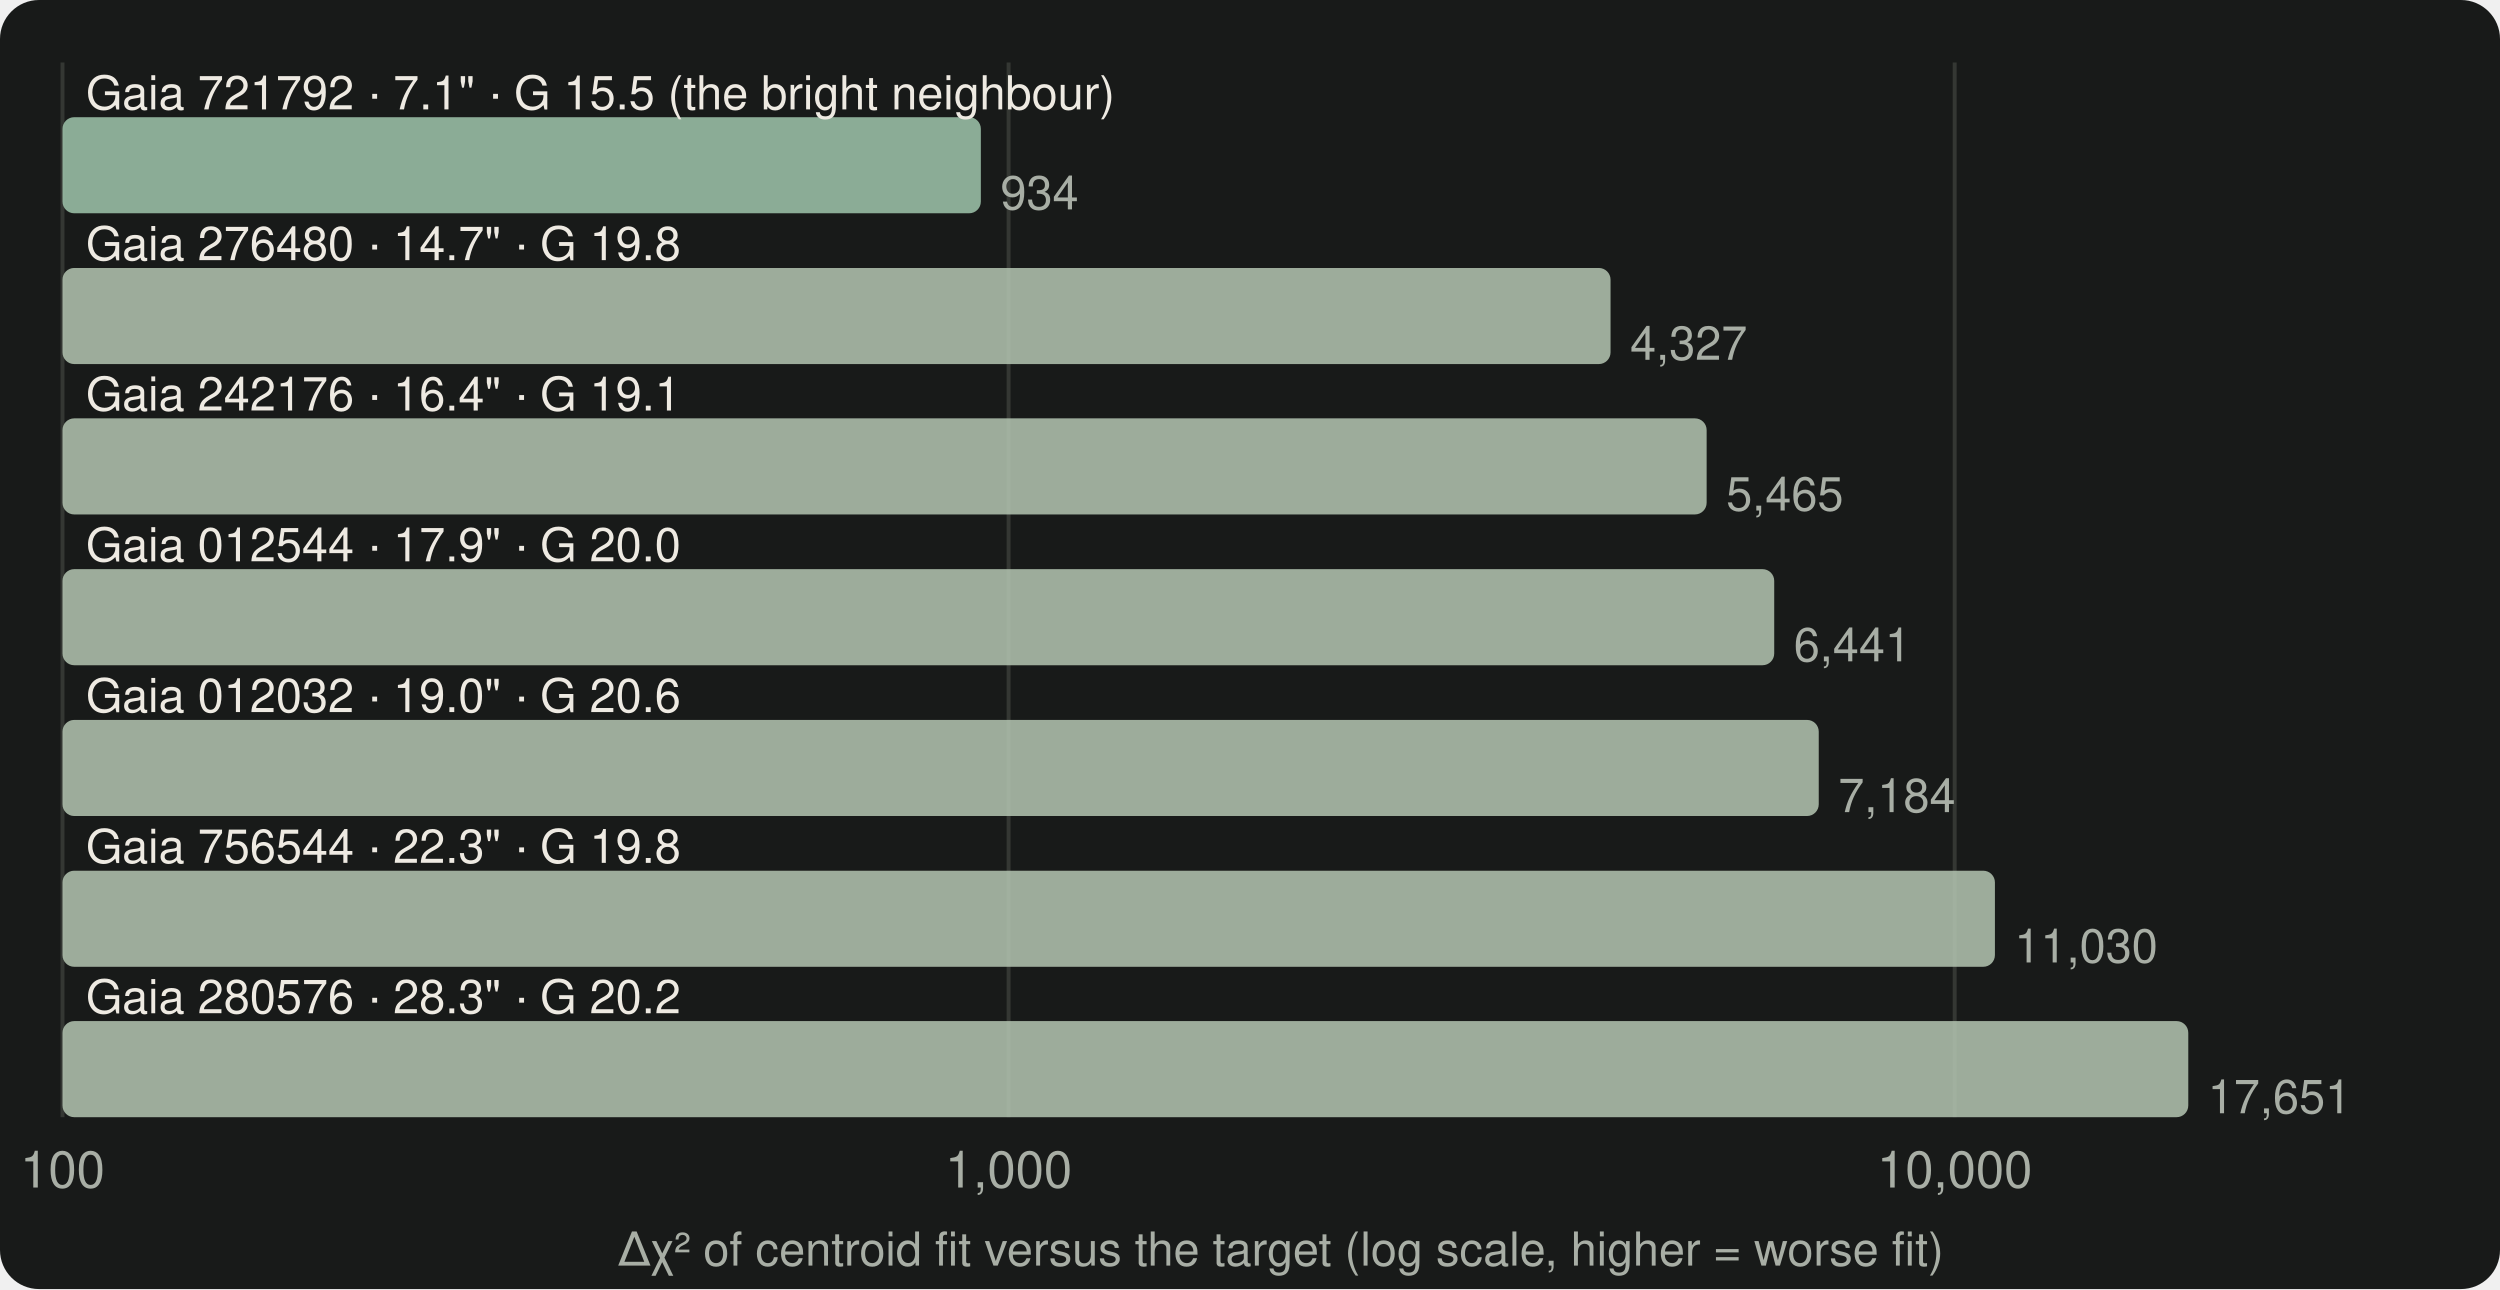
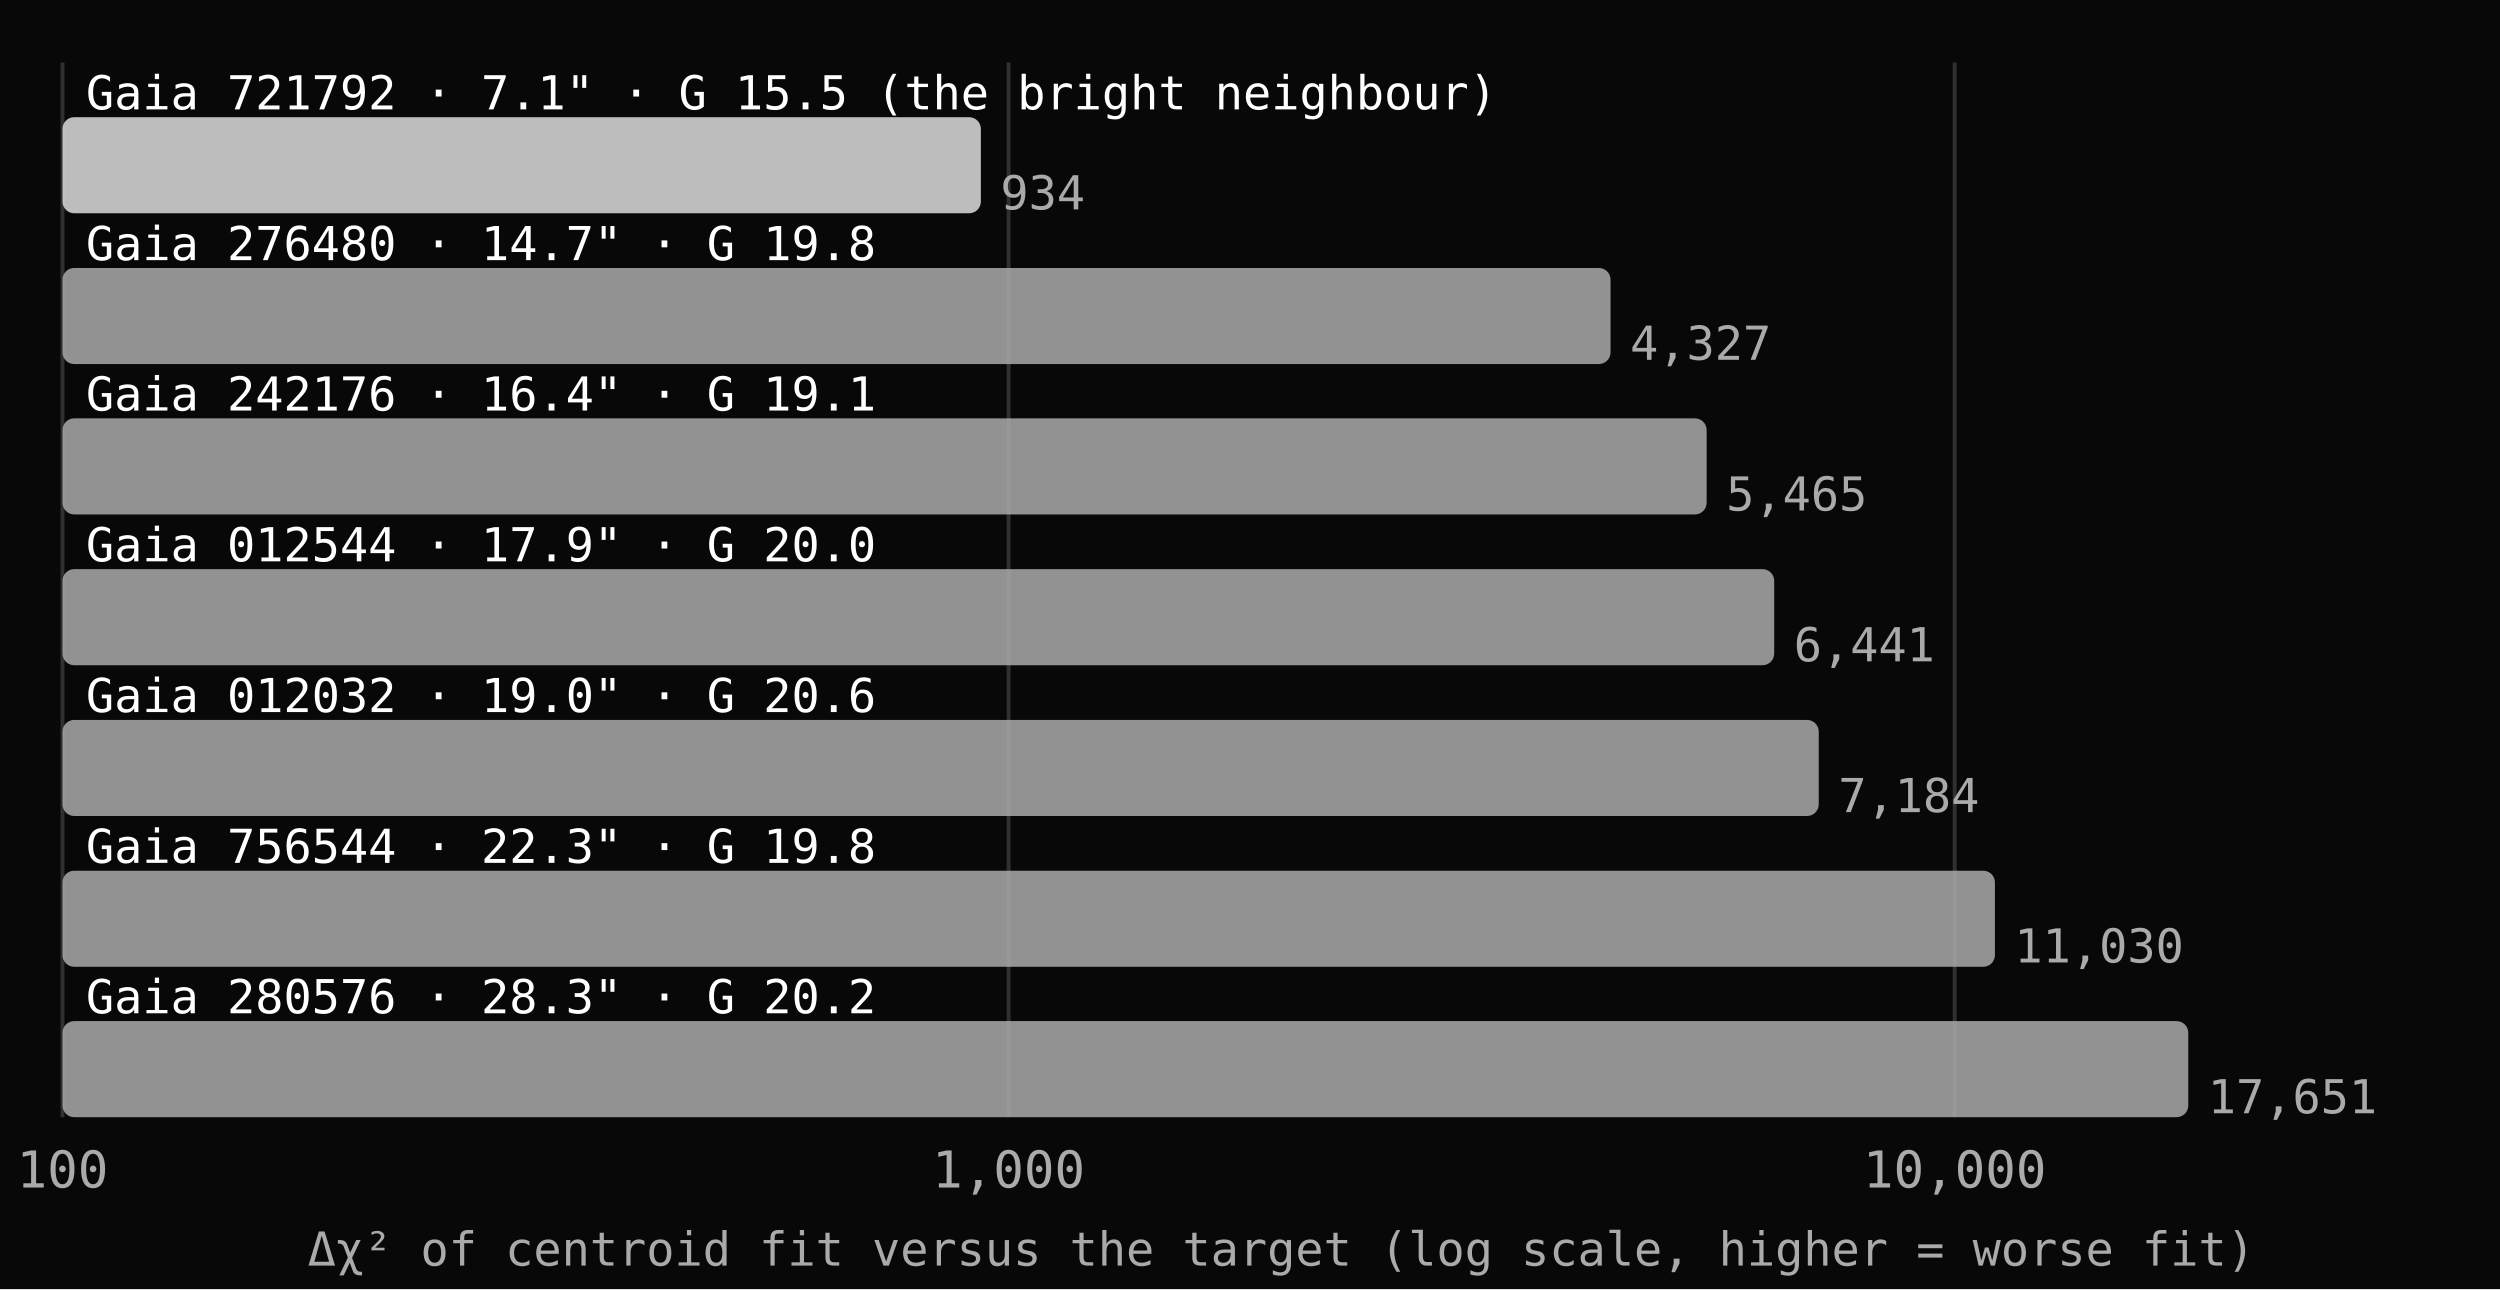
<svg xmlns="http://www.w3.org/2000/svg" viewBox="0 0 640 330" role="img" aria-labelledby="t d">
-   <rect width="640" height="330" fill="#181a19" rx="10" />
-   <line x1="16.0" y1="16.0" x2="16.0" y2="286.0" stroke="#343733" stroke-width="1" />
-   <text x="16.0" y="304.0" font-size="13" fill="#a8aea5" text-anchor="middle" font-weight="400" font-family="Helvetica Neue,Helvetica,sans-serif">100</text>
-   <line x1="258.2" y1="16.0" x2="258.2" y2="286.0" stroke="#343733" stroke-width="1" />
-   <text x="258.2" y="304.0" font-size="13" fill="#a8aea5" text-anchor="middle" font-weight="400" font-family="Helvetica Neue,Helvetica,sans-serif">1,000</text>
-   <line x1="500.4" y1="16.0" x2="500.4" y2="286.0" stroke="#343733" stroke-width="1" />
-   <text x="500.4" y="304.0" font-size="13" fill="#a8aea5" text-anchor="middle" font-weight="400" font-family="Helvetica Neue,Helvetica,sans-serif">10,000</text>
-   <text x="328.0" y="324.0" font-size="12" fill="#a8aea5" text-anchor="middle" font-weight="400" font-family="Helvetica Neue,Helvetica,sans-serif">Δχ² of centroid fit versus the target (log scale, higher = worse fit)</text>
-   <rect x="16.0" y="30.0" width="235.1" height="24.6" fill="#9fc5ac" rx="3" opacity="0.85" />
-   <text x="22.0" y="28.0" font-size="12" fill="#eeeae2" text-anchor="start" font-weight="400" font-family="Helvetica Neue,Helvetica,sans-serif">Gaia 721792 · 7.1" · G 15.5  (the bright neighbour)</text>
-   <text x="256.1" y="53.6" font-size="12" fill="#a8aea5" text-anchor="start" font-weight="400" font-family="Helvetica Neue,Helvetica,sans-serif">934</text>
-   <rect x="16.0" y="68.6" width="396.3" height="24.6" fill="#b4c6b2" rx="3" opacity="0.85" />
-   <text x="22.0" y="66.6" font-size="12" fill="#eeeae2" text-anchor="start" font-weight="400" font-family="Helvetica Neue,Helvetica,sans-serif">Gaia 276480 · 14.7" · G 19.8</text>
-   <text x="417.3" y="92.1" font-size="12" fill="#a8aea5" text-anchor="start" font-weight="400" font-family="Helvetica Neue,Helvetica,sans-serif">4,327</text>
-   <rect x="16.0" y="107.1" width="420.9" height="24.6" fill="#b4c6b2" rx="3" opacity="0.85" />
-   <text x="22.0" y="105.1" font-size="12" fill="#eeeae2" text-anchor="start" font-weight="400" font-family="Helvetica Neue,Helvetica,sans-serif">Gaia 242176 · 16.4" · G 19.1</text>
-   <text x="441.9" y="130.7" font-size="12" fill="#a8aea5" text-anchor="start" font-weight="400" font-family="Helvetica Neue,Helvetica,sans-serif">5,465</text>
-   <rect x="16.0" y="145.7" width="438.2" height="24.6" fill="#b4c6b2" rx="3" opacity="0.85" />
-   <text x="22.0" y="143.7" font-size="12" fill="#eeeae2" text-anchor="start" font-weight="400" font-family="Helvetica Neue,Helvetica,sans-serif">Gaia 012544 · 17.9" · G 20.0</text>
-   <text x="459.2" y="169.3" font-size="12" fill="#a8aea5" text-anchor="start" font-weight="400" font-family="Helvetica Neue,Helvetica,sans-serif">6,441</text>
-   <rect x="16.0" y="184.3" width="449.6" height="24.6" fill="#b4c6b2" rx="3" opacity="0.85" />
-   <text x="22.0" y="182.3" font-size="12" fill="#eeeae2" text-anchor="start" font-weight="400" font-family="Helvetica Neue,Helvetica,sans-serif">Gaia 012032 · 19.0" · G 20.6</text>
-   <text x="470.6" y="207.9" font-size="12" fill="#a8aea5" text-anchor="start" font-weight="400" font-family="Helvetica Neue,Helvetica,sans-serif">7,184</text>
-   <rect x="16.0" y="222.9" width="494.7" height="24.6" fill="#b4c6b2" rx="3" opacity="0.85" />
-   <text x="22.0" y="220.9" font-size="12" fill="#eeeae2" text-anchor="start" font-weight="400" font-family="Helvetica Neue,Helvetica,sans-serif">Gaia 756544 · 22.3" · G 19.8</text>
-   <text x="515.7" y="246.4" font-size="12" fill="#a8aea5" text-anchor="start" font-weight="400" font-family="Helvetica Neue,Helvetica,sans-serif">11,030</text>
-   <rect x="16.0" y="261.4" width="544.2" height="24.6" fill="#b4c6b2" rx="3" opacity="0.85" />
-   <text x="22.0" y="259.4" font-size="12" fill="#eeeae2" text-anchor="start" font-weight="400" font-family="Helvetica Neue,Helvetica,sans-serif">Gaia 280576 · 28.3" · G 20.2</text>
-   <text x="565.2" y="285.0" font-size="12" fill="#a8aea5" text-anchor="start" font-weight="400" font-family="Helvetica Neue,Helvetica,sans-serif">17,651</text>
+   <rect width="640" height="330" fill="#080808" rx="0" />
+   <line x1="16.0" y1="16.0" x2="16.0" y2="286.0" stroke="#303030" stroke-width="1" />
+   <text x="16.0" y="304.0" font-size="13" fill="#aaaaaa" text-anchor="middle" font-weight="400" font-family="IBM Plex Mono,monospace">100</text>
+   <line x1="258.2" y1="16.0" x2="258.2" y2="286.0" stroke="#303030" stroke-width="1" />
+   <text x="258.2" y="304.0" font-size="13" fill="#aaaaaa" text-anchor="middle" font-weight="400" font-family="IBM Plex Mono,monospace">1,000</text>
+   <line x1="500.4" y1="16.0" x2="500.4" y2="286.0" stroke="#303030" stroke-width="1" />
+   <text x="500.4" y="304.0" font-size="13" fill="#aaaaaa" text-anchor="middle" font-weight="400" font-family="IBM Plex Mono,monospace">10,000</text>
+   <text x="328.0" y="324.0" font-size="12" fill="#aaaaaa" text-anchor="middle" font-weight="400" font-family="IBM Plex Mono,monospace">Δχ² of centroid fit versus the target (log scale, higher = worse fit)</text>
+   <rect x="16.0" y="30.0" width="235.1" height="24.6" fill="#dddddd" rx="3" opacity="0.85" />
+   <text x="22.0" y="28.0" font-size="12" fill="#ffffff" text-anchor="start" font-weight="400" font-family="IBM Plex Mono,monospace">Gaia 721792 · 7.1" · G 15.5  (the bright neighbour)</text>
+   <text x="256.1" y="53.6" font-size="12" fill="#aaaaaa" text-anchor="start" font-weight="400" font-family="IBM Plex Mono,monospace">934</text>
+   <rect x="16.0" y="68.6" width="396.3" height="24.6" fill="#aaaaaa" rx="3" opacity="0.85" />
+   <text x="22.0" y="66.6" font-size="12" fill="#ffffff" text-anchor="start" font-weight="400" font-family="IBM Plex Mono,monospace">Gaia 276480 · 14.7" · G 19.8</text>
+   <text x="417.3" y="92.1" font-size="12" fill="#aaaaaa" text-anchor="start" font-weight="400" font-family="IBM Plex Mono,monospace">4,327</text>
+   <rect x="16.0" y="107.1" width="420.9" height="24.6" fill="#aaaaaa" rx="3" opacity="0.85" />
+   <text x="22.0" y="105.1" font-size="12" fill="#ffffff" text-anchor="start" font-weight="400" font-family="IBM Plex Mono,monospace">Gaia 242176 · 16.4" · G 19.1</text>
+   <text x="441.9" y="130.7" font-size="12" fill="#aaaaaa" text-anchor="start" font-weight="400" font-family="IBM Plex Mono,monospace">5,465</text>
+   <rect x="16.0" y="145.7" width="438.2" height="24.6" fill="#aaaaaa" rx="3" opacity="0.85" />
+   <text x="22.0" y="143.7" font-size="12" fill="#ffffff" text-anchor="start" font-weight="400" font-family="IBM Plex Mono,monospace">Gaia 012544 · 17.9" · G 20.0</text>
+   <text x="459.2" y="169.3" font-size="12" fill="#aaaaaa" text-anchor="start" font-weight="400" font-family="IBM Plex Mono,monospace">6,441</text>
+   <rect x="16.0" y="184.3" width="449.6" height="24.6" fill="#aaaaaa" rx="3" opacity="0.85" />
+   <text x="22.0" y="182.3" font-size="12" fill="#ffffff" text-anchor="start" font-weight="400" font-family="IBM Plex Mono,monospace">Gaia 012032 · 19.0" · G 20.6</text>
+   <text x="470.6" y="207.9" font-size="12" fill="#aaaaaa" text-anchor="start" font-weight="400" font-family="IBM Plex Mono,monospace">7,184</text>
+   <rect x="16.0" y="222.9" width="494.7" height="24.6" fill="#aaaaaa" rx="3" opacity="0.85" />
+   <text x="22.0" y="220.9" font-size="12" fill="#ffffff" text-anchor="start" font-weight="400" font-family="IBM Plex Mono,monospace">Gaia 756544 · 22.3" · G 19.8</text>
+   <text x="515.7" y="246.4" font-size="12" fill="#aaaaaa" text-anchor="start" font-weight="400" font-family="IBM Plex Mono,monospace">11,030</text>
+   <rect x="16.0" y="261.4" width="544.2" height="24.6" fill="#aaaaaa" rx="3" opacity="0.85" />
+   <text x="22.0" y="259.4" font-size="12" fill="#ffffff" text-anchor="start" font-weight="400" font-family="IBM Plex Mono,monospace">Gaia 280576 · 28.3" · G 20.2</text>
+   <text x="565.2" y="285.0" font-size="12" fill="#aaaaaa" text-anchor="start" font-weight="400" font-family="IBM Plex Mono,monospace">17,651</text>
</svg>
